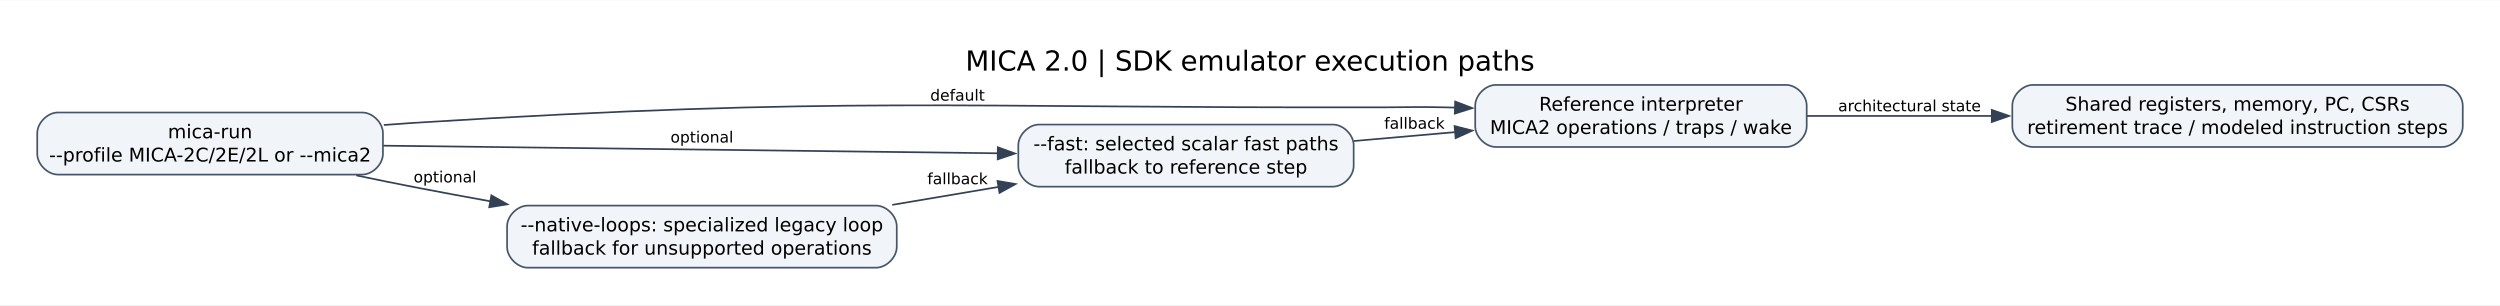
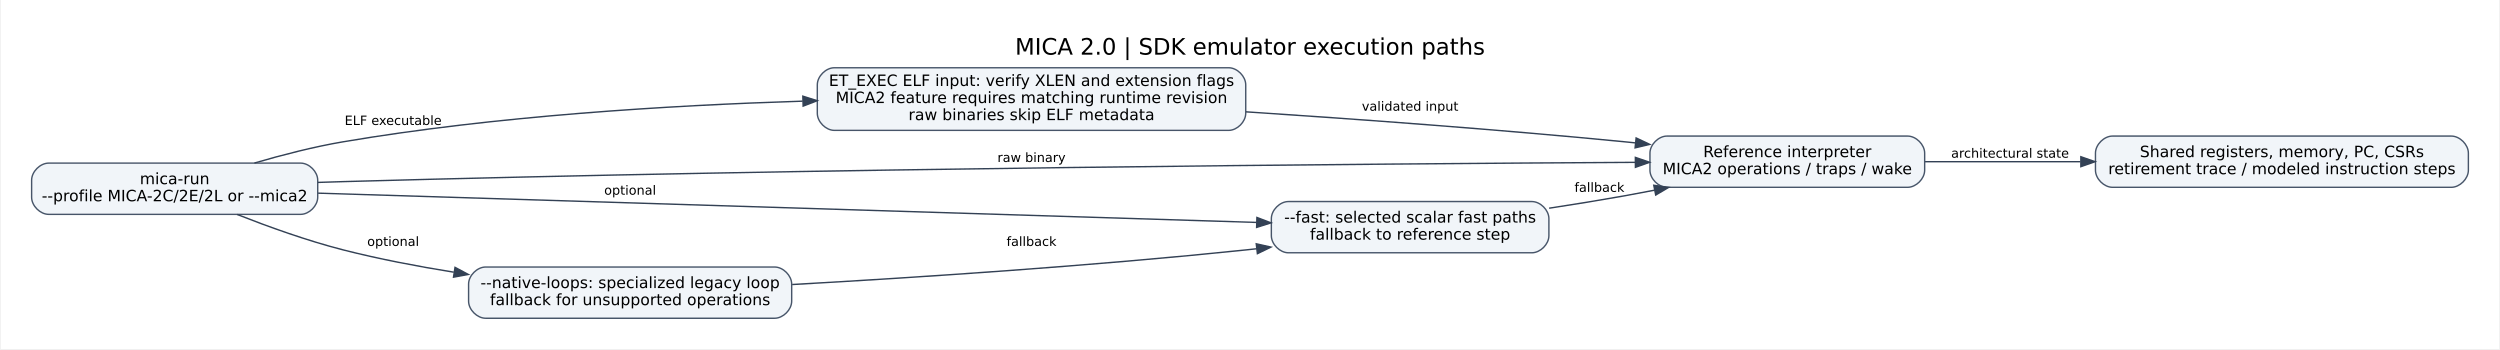
- <svg xmlns="http://www.w3.org/2000/svg" width="1450pt" height="177pt" viewBox="0.00 0.00 1449.95 176.70">
-   <g id="graph0" class="graph" transform="scale(1 1) rotate(0) translate(21.6 155.1)">
-     <polygon fill="white" stroke="none" points="-21.6,21.6 -21.6,-155.1 1428.35,-155.1 1428.35,21.6 -21.6,21.6" />
-     <text text-anchor="middle" x="703.38" y="-114.3" font-family="DejaVu Sans" font-size="16.00">MICA 2.0 | SDK emulator execution paths</text>
+ <svg xmlns="http://www.w3.org/2000/svg" width="1755pt" height="245pt" viewBox="0.00 0.00 1755.20 245.20">
+   <g id="graph0" class="graph" transform="scale(1 1) rotate(0) translate(21.6 223.6)">
+     <polygon fill="white" stroke="transparent" points="-21.6,21.6 -21.6,-223.6 1733.6,-223.6 1733.6,21.6 -21.6,21.6" />
+     <text text-anchor="middle" x="856" y="-185.2" font-family="DejaVu Sans" font-size="16.00">MICA 2.0 | SDK emulator execution paths</text>
    <g id="node1" class="node">
-       <path fill="#f1f5f9" stroke="#475569" d="M188.5,-90C188.5,-90 12,-90 12,-90 6,-90 0,-84 0,-78 0,-78 0,-66 0,-66 0,-60 6,-54 12,-54 12,-54 188.5,-54 188.5,-54 194.5,-54 200.5,-60 200.5,-66 200.5,-66 200.5,-78 200.5,-78 200.5,-84 194.5,-90 188.5,-90" />
-       <text text-anchor="middle" x="100.25" y="-75.05" font-family="DejaVu Sans" font-size="11.00">mica-run</text>
-       <text text-anchor="middle" x="100.25" y="-61.55" font-family="DejaVu Sans" font-size="11.00">--profile MICA-2C/2E/2L or --mica2</text>
+       <path fill="#f1f5f9" stroke="#475569" d="M189,-109C189,-109 12,-109 12,-109 6,-109 0,-103 0,-97 0,-97 0,-85 0,-85 0,-79 6,-73 12,-73 12,-73 189,-73 189,-73 195,-73 201,-79 201,-85 201,-85 201,-97 201,-97 201,-103 195,-109 189,-109" />
+       <text text-anchor="middle" x="100.5" y="-94.2" font-family="DejaVu Sans" font-size="11.00">mica-run</text>
+       <text text-anchor="middle" x="100.5" y="-82.2" font-family="DejaVu Sans" font-size="11.00">--profile MICA-2C/2E/2L or --mica2</text>
    </g>
    <g id="node2" class="node">
-       <path fill="#f1f5f9" stroke="#475569" d="M1014.25,-106C1014.25,-106 846,-106 846,-106 840,-106 834,-100 834,-94 834,-94 834,-82 834,-82 834,-76 840,-70 846,-70 846,-70 1014.25,-70 1014.25,-70 1020.25,-70 1026.25,-76 1026.25,-82 1026.25,-82 1026.25,-94 1026.25,-94 1026.25,-100 1020.25,-106 1014.25,-106" />
-       <text text-anchor="middle" x="930.12" y="-91.05" font-family="DejaVu Sans" font-size="11.00">Reference interpreter</text>
-       <text text-anchor="middle" x="930.12" y="-77.55" font-family="DejaVu Sans" font-size="11.00">MICA2 operations / traps / wake</text>
+       <path fill="#f1f5f9" stroke="#475569" d="M841,-176C841,-176 564,-176 564,-176 558,-176 552,-170 552,-164 552,-164 552,-144 552,-144 552,-138 558,-132 564,-132 564,-132 841,-132 841,-132 847,-132 853,-138 853,-144 853,-144 853,-164 853,-164 853,-170 847,-176 841,-176" />
+       <text text-anchor="middle" x="702.5" y="-163.2" font-family="DejaVu Sans" font-size="11.00">ET_EXEC ELF input: verify XLEN and extension flags</text>
+       <text text-anchor="middle" x="702.5" y="-151.2" font-family="DejaVu Sans" font-size="11.00">MICA2 feature requires matching runtime revision</text>
+       <text text-anchor="middle" x="702.5" y="-139.2" font-family="DejaVu Sans" font-size="11.00">raw binaries skip ELF metadata</text>
    </g>
    <g id="edge1" class="edge">
-       <path fill="none" stroke="#334155" d="M200.99,-82.75C206.91,-83.22 212.78,-83.64 218.5,-84 468.27,-99.61 531.25,-92.41 781.5,-93 796.83,-93.04 800.67,-93.34 816,-93 818.08,-92.95 820.19,-92.9 822.31,-92.85" />
-       <polygon fill="#334155" stroke="#334155" points="822.37,-96.35 832.26,-92.56 822.17,-89.35 822.37,-96.35" />
-       <text text-anchor="middle" x="533.75" y="-96.85" font-family="DejaVu Sans" font-size="9.00">default</text>
+       <path fill="none" stroke="#334155" d="M156.54,-109.06C176.06,-114.76 198.32,-120.49 219,-124 325.69,-142.09 447.29,-149.57 541.73,-152.53" />
+       <polygon fill="#334155" stroke="#334155" points="541.84,-156.04 551.94,-152.84 542.05,-149.04 541.84,-156.04" />
+       <text text-anchor="middle" x="254" y="-135.8" font-family="DejaVu Sans" font-size="9.00">ELF executable</text>
    </g>
    <g id="node3" class="node">
-       <path fill="#f1f5f9" stroke="#475569" d="M751.5,-83C751.5,-83 581,-83 581,-83 575,-83 569,-77 569,-71 569,-71 569,-59 569,-59 569,-53 575,-47 581,-47 581,-47 751.5,-47 751.5,-47 757.5,-47 763.5,-53 763.5,-59 763.5,-59 763.5,-71 763.5,-71 763.5,-77 757.5,-83 751.5,-83" />
-       <text text-anchor="middle" x="666.25" y="-68.05" font-family="DejaVu Sans" font-size="11.00">--fast: selected scalar fast paths</text>
-       <text text-anchor="middle" x="666.25" y="-54.55" font-family="DejaVu Sans" font-size="11.00">fallback to reference step</text>
+       <path fill="#f1f5f9" stroke="#475569" d="M1318,-128C1318,-128 1149,-128 1149,-128 1143,-128 1137,-122 1137,-116 1137,-116 1137,-104 1137,-104 1137,-98 1143,-92 1149,-92 1149,-92 1318,-92 1318,-92 1324,-92 1330,-98 1330,-104 1330,-104 1330,-116 1330,-116 1330,-122 1324,-128 1318,-128" />
+       <text text-anchor="middle" x="1233.5" y="-113.2" font-family="DejaVu Sans" font-size="11.00">Reference interpreter</text>
+       <text text-anchor="middle" x="1233.5" y="-101.2" font-family="DejaVu Sans" font-size="11.00">MICA2 operations / traps / wake</text>
+     </g>
+     <g id="edge3" class="edge">
+       <path fill="none" stroke="#334155" d="M201.17,-95.44C207.21,-95.65 213.18,-95.84 219,-96 550.03,-105.33 942.07,-108.51 1126.53,-109.54" />
+       <polygon fill="#334155" stroke="#334155" points="1126.74,-113.04 1136.76,-109.59 1126.78,-106.04 1126.74,-113.04" />
+       <text text-anchor="middle" x="702.5" y="-109.8" font-family="DejaVu Sans" font-size="9.00">raw binary</text>
+     </g>
+     <g id="node4" class="node">
+       <path fill="#f1f5f9" stroke="#475569" d="M1054,-82C1054,-82 883,-82 883,-82 877,-82 871,-76 871,-70 871,-70 871,-58 871,-58 871,-52 877,-46 883,-46 883,-46 1054,-46 1054,-46 1060,-46 1066,-52 1066,-58 1066,-58 1066,-70 1066,-70 1066,-76 1060,-82 1054,-82" />
+       <text text-anchor="middle" x="968.5" y="-67.2" font-family="DejaVu Sans" font-size="11.00">--fast: selected scalar fast paths</text>
+       <text text-anchor="middle" x="968.5" y="-55.2" font-family="DejaVu Sans" font-size="11.00">fallback to reference step</text>
+     </g>
+     <g id="edge4" class="edge">
+       <path fill="none" stroke="#334155" d="M201.26,-87.89C365.58,-82.77 691.73,-72.6 860.6,-67.33" />
+       <polygon fill="#334155" stroke="#334155" points="860.86,-70.83 870.75,-67.02 860.65,-63.83 860.86,-70.83" />
+       <text text-anchor="middle" x="420.5" y="-86.8" font-family="DejaVu Sans" font-size="9.00">optional</text>
+     </g>
+     <g id="node5" class="node">
+       <path fill="#f1f5f9" stroke="#475569" d="M522,-36C522,-36 319,-36 319,-36 313,-36 307,-30 307,-24 307,-24 307,-12 307,-12 307,-6 313,0 319,0 319,0 522,0 522,0 528,0 534,-6 534,-12 534,-12 534,-24 534,-24 534,-30 528,-36 522,-36" />
+       <text text-anchor="middle" x="420.5" y="-21.2" font-family="DejaVu Sans" font-size="11.00">--native-loops: specialized legacy loop</text>
+       <text text-anchor="middle" x="420.5" y="-9.2" font-family="DejaVu Sans" font-size="11.00">fallback for unsupported operations</text>
+     </g>
+     <g id="edge5" class="edge">
+       <path fill="none" stroke="#334155" d="M144.36,-72.94C166.34,-64.29 193.74,-54.44 219,-48 243.84,-41.67 270.77,-36.51 296.6,-32.37" />
+       <polygon fill="#334155" stroke="#334155" points="297.48,-35.77 306.82,-30.77 296.4,-28.86 297.48,-35.77" />
+       <text text-anchor="middle" x="254" y="-50.8" font-family="DejaVu Sans" font-size="9.00">optional</text>
    </g>
    <g id="edge2" class="edge">
-       <path fill="none" stroke="#334155" d="M200.78,-70.76C300.76,-69.52 454.36,-67.62 557.24,-66.34" />
-       <polygon fill="#334155" stroke="#334155" points="557.13,-69.84 567.08,-66.22 557.04,-62.84 557.13,-69.84" />
-       <text text-anchor="middle" x="385.5" y="-72.57" font-family="DejaVu Sans" font-size="9.00">optional</text>
+       <path fill="none" stroke="#334155" d="M853.18,-145.03C932.3,-139.83 1031,-132.6 1119,-124 1121.55,-123.75 1124.13,-123.49 1126.74,-123.22" />
+       <polygon fill="#334155" stroke="#334155" points="1127.29,-126.68 1136.86,-122.15 1126.55,-119.72 1127.29,-126.68" />
+       <text text-anchor="middle" x="968.5" y="-145.8" font-family="DejaVu Sans" font-size="9.00">validated input</text>
    </g>
-     <g id="node4" class="node">
-       <path fill="#f1f5f9" stroke="#475569" d="M486.5,-36C486.5,-36 284.5,-36 284.5,-36 278.5,-36 272.5,-30 272.5,-24 272.5,-24 272.5,-12 272.5,-12 272.5,-6 278.5,0 284.5,0 284.5,0 486.5,0 486.5,0 492.5,0 498.5,-6 498.5,-12 498.5,-12 498.5,-24 498.5,-24 498.5,-30 492.5,-36 486.5,-36" />
-       <text text-anchor="middle" x="385.5" y="-21.05" font-family="DejaVu Sans" font-size="11.00">--native-loops: specialized legacy loop</text>
-       <text text-anchor="middle" x="385.5" y="-7.55" font-family="DejaVu Sans" font-size="11.00">fallback for unsupported operations</text>
+     <g id="node6" class="node">
+       <path fill="#f1f5f9" stroke="#475569" d="M1700,-128C1700,-128 1462,-128 1462,-128 1456,-128 1450,-122 1450,-116 1450,-116 1450,-104 1450,-104 1450,-98 1456,-92 1462,-92 1462,-92 1700,-92 1700,-92 1706,-92 1712,-98 1712,-104 1712,-104 1712,-116 1712,-116 1712,-122 1706,-128 1700,-128" />
+       <text text-anchor="middle" x="1581" y="-113.2" font-family="DejaVu Sans" font-size="11.00">Shared registers, memory, PC, CSRs</text>
+       <text text-anchor="middle" x="1581" y="-101.2" font-family="DejaVu Sans" font-size="11.00">retirement trace / modeled instruction steps</text>
    </g>
-     <g id="edge3" class="edge">
-       <path fill="none" stroke="#334155" d="M185.07,-53.52C196.29,-51.17 207.67,-48.85 218.5,-46.75 232.94,-43.95 248.11,-41.13 263.17,-38.43" />
-       <polygon fill="#334155" stroke="#334155" points="263.39,-41.94 272.62,-36.74 262.16,-35.05 263.39,-41.94" />
-       <text text-anchor="middle" x="236.5" y="-49.45" font-family="DejaVu Sans" font-size="9.00">optional</text>
+     <g id="edge8" class="edge">
+       <path fill="none" stroke="#334155" d="M1330.28,-110C1364.05,-110 1402.76,-110 1439.45,-110" />
+       <polygon fill="#334155" stroke="#334155" points="1439.74,-113.5 1449.74,-110 1439.74,-106.5 1439.74,-113.5" />
+       <text text-anchor="middle" x="1390" y="-112.8" font-family="DejaVu Sans" font-size="9.00">architectural state</text>
    </g>
-     <g id="node5" class="node">
-       <path fill="#f1f5f9" stroke="#475569" d="M1394.75,-106C1394.75,-106 1157.5,-106 1157.5,-106 1151.5,-106 1145.5,-100 1145.5,-94 1145.5,-94 1145.5,-82 1145.5,-82 1145.5,-76 1151.5,-70 1157.5,-70 1157.5,-70 1394.75,-70 1394.75,-70 1400.75,-70 1406.75,-76 1406.75,-82 1406.75,-82 1406.75,-94 1406.75,-94 1406.75,-100 1400.75,-106 1394.75,-106" />
-       <text text-anchor="middle" x="1276.12" y="-91.05" font-family="DejaVu Sans" font-size="11.00">Shared registers, memory, PC, CSRs</text>
-       <text text-anchor="middle" x="1276.12" y="-77.55" font-family="DejaVu Sans" font-size="11.00">retirement trace / modeled instruction steps</text>
+     <g id="edge7" class="edge">
+       <path fill="none" stroke="#334155" d="M1066.15,-77.32C1083.76,-80.01 1101.96,-82.95 1119,-86 1125.95,-87.25 1133.13,-88.6 1140.34,-90.01" />
+       <polygon fill="#334155" stroke="#334155" points="1139.68,-93.45 1150.17,-91.96 1141.04,-86.58 1139.68,-93.45" />
+       <text text-anchor="middle" x="1101.5" y="-88.8" font-family="DejaVu Sans" font-size="9.00">fallback</text>
    </g>
    <g id="edge6" class="edge">
-       <path fill="none" stroke="#334155" d="M1026.49,-88C1059.74,-88 1097.79,-88 1133.95,-88" />
-       <polygon fill="#334155" stroke="#334155" points="1133.6,-91.5 1143.6,-88 1133.6,-84.5 1133.6,-91.5" />
-       <text text-anchor="middle" x="1085.88" y="-90.7" font-family="DejaVu Sans" font-size="9.00">architectural state</text>
-     </g>
-     <g id="edge5" class="edge">
-       <path fill="none" stroke="#334155" d="M763.65,-73.47C782.79,-75.15 802.99,-76.92 822.45,-78.63" />
-       <polygon fill="#334155" stroke="#334155" points="822.03,-82.11 832.3,-79.5 822.64,-75.13 822.03,-82.11" />
-       <text text-anchor="middle" x="798.75" y="-80.58" font-family="DejaVu Sans" font-size="9.00">fallback</text>
-     </g>
-     <g id="edge4" class="edge">
-       <path fill="none" stroke="#334155" d="M495.87,-36.44C516.2,-39.87 537.43,-43.45 557.71,-46.87" />
-       <polygon fill="#334155" stroke="#334155" points="556.93,-50.29 567.37,-48.5 558.09,-43.38 556.93,-50.29" />
-       <text text-anchor="middle" x="533.75" y="-48.41" font-family="DejaVu Sans" font-size="9.00">fallback</text>
+       <path fill="none" stroke="#334155" d="M534.34,-23.7C621.51,-28.62 745.08,-36.72 853,-48 855.53,-48.26 858.1,-48.54 860.68,-48.83" />
+       <polygon fill="#334155" stroke="#334155" points="860.39,-52.32 870.73,-50 861.2,-45.37 860.39,-52.32" />
+       <text text-anchor="middle" x="702.5" y="-50.8" font-family="DejaVu Sans" font-size="9.00">fallback</text>
    </g>
  </g>
</svg>
